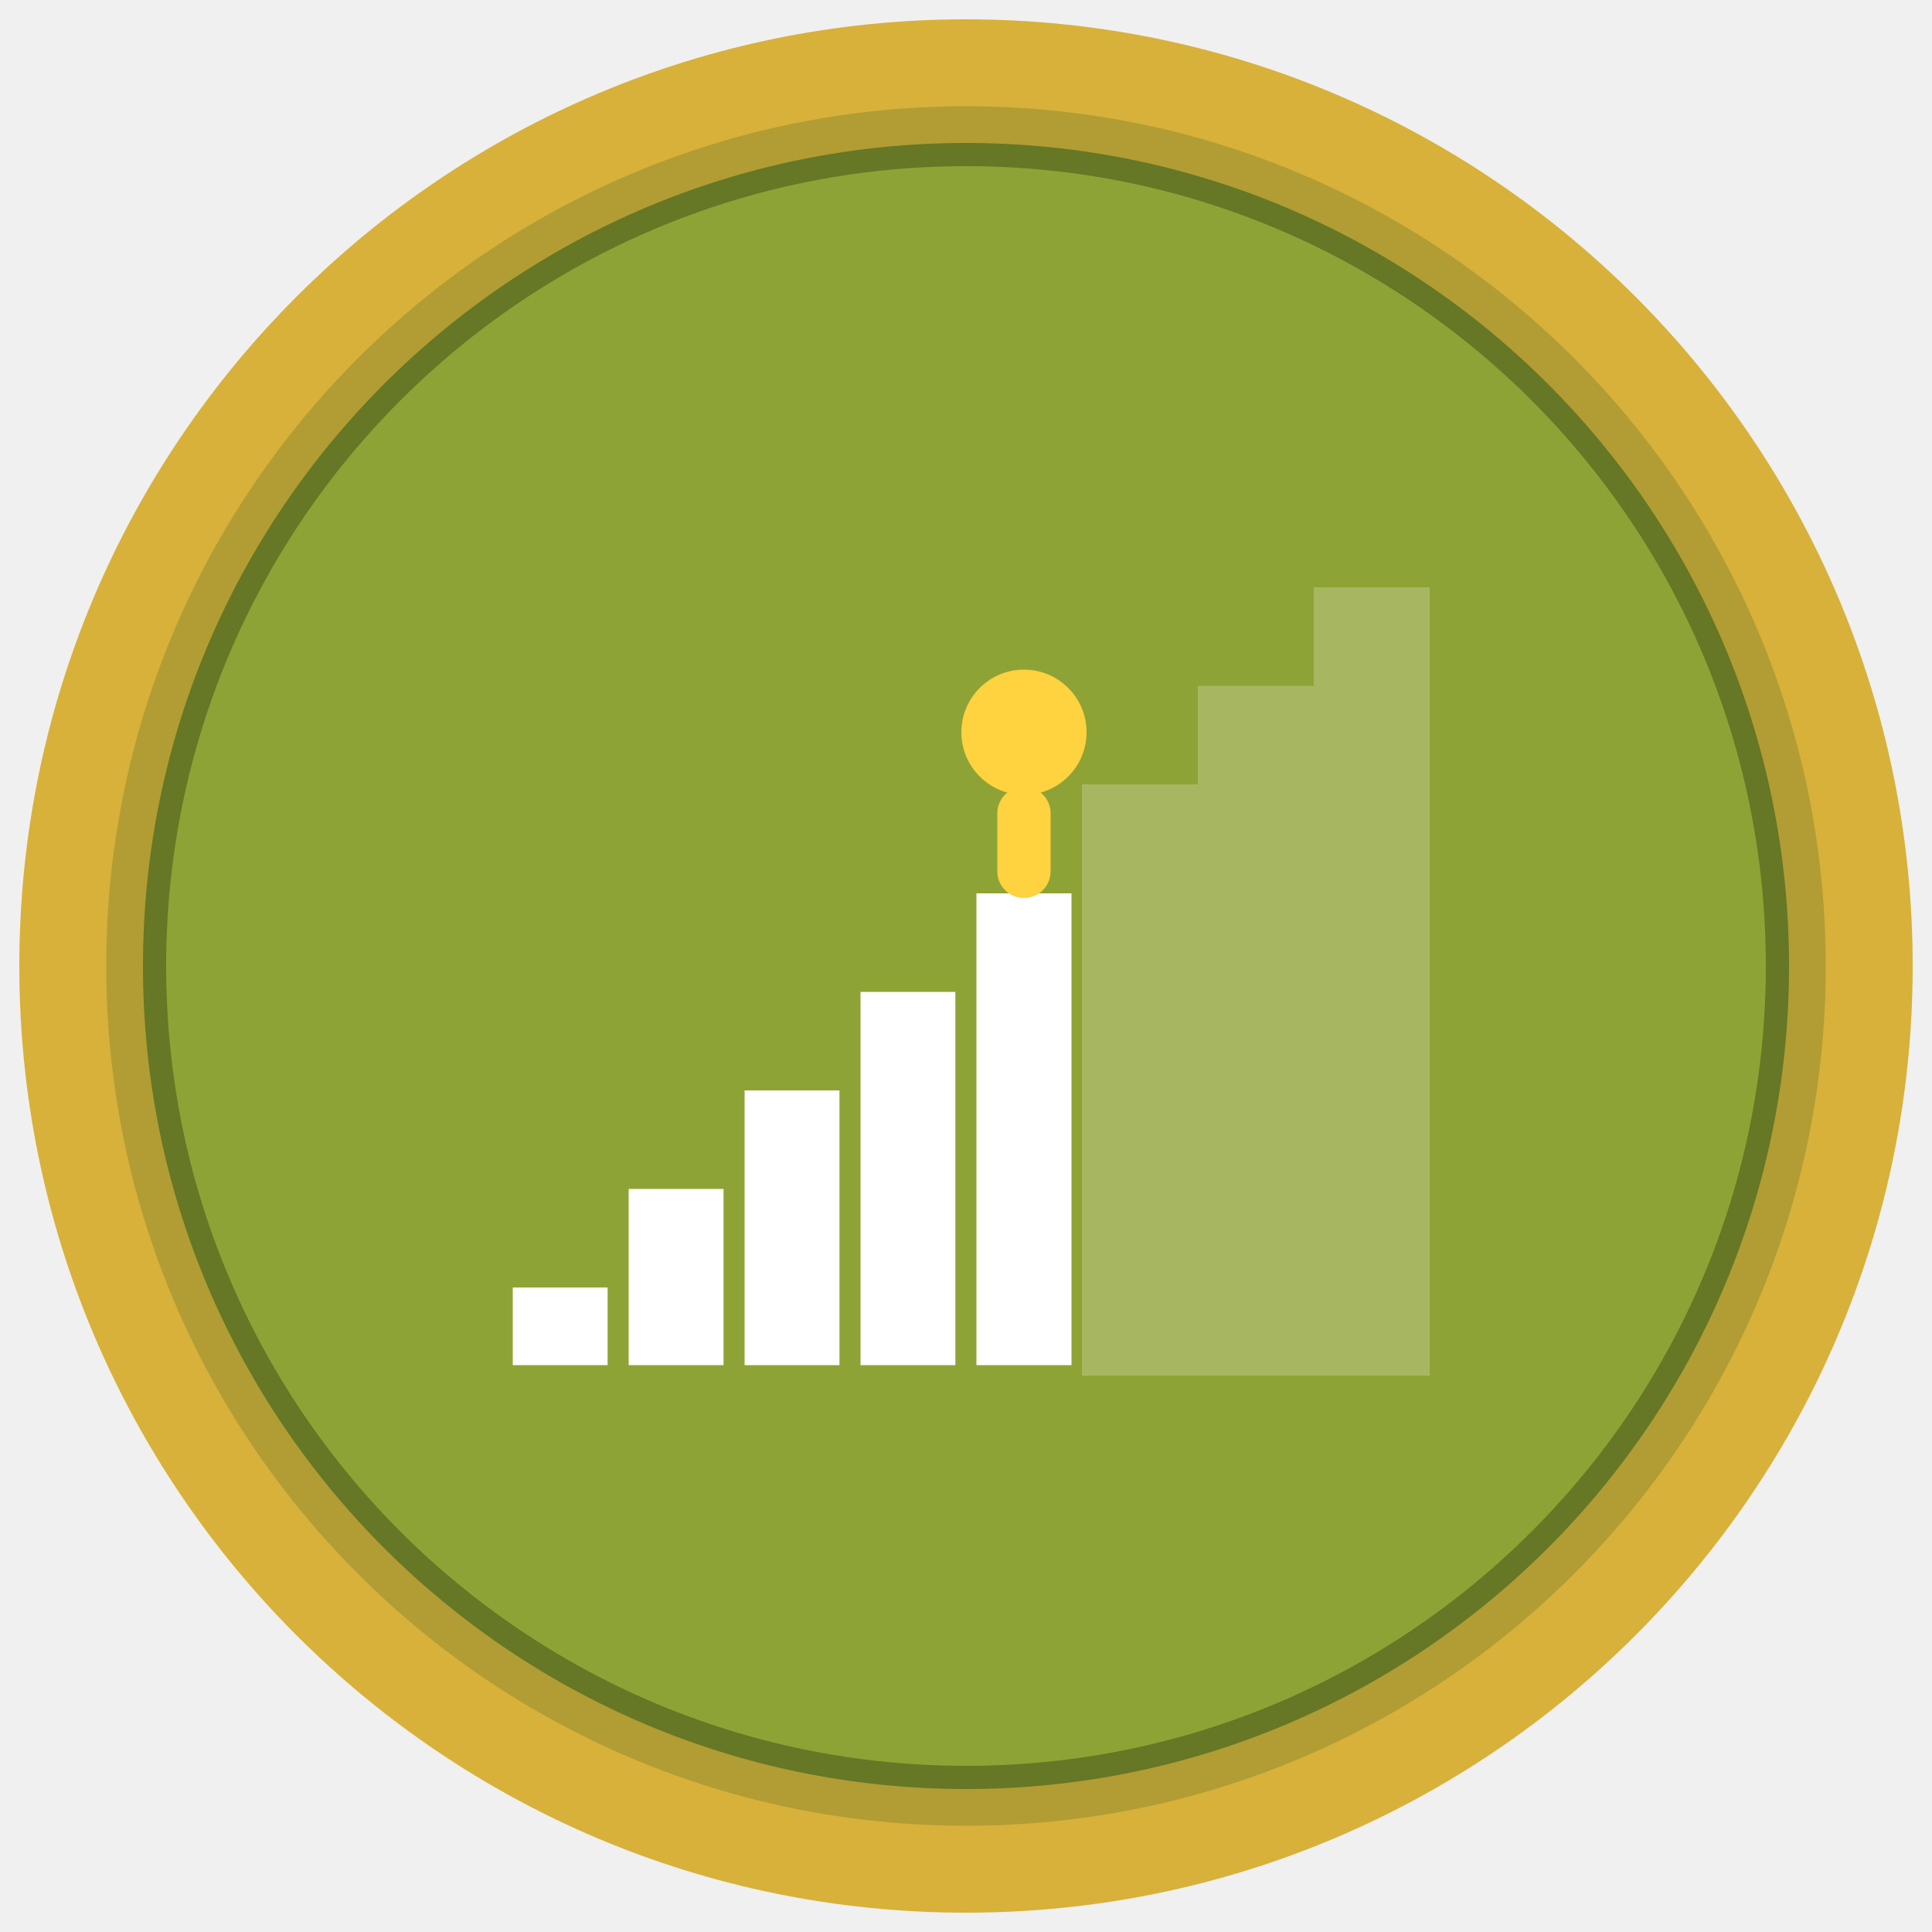
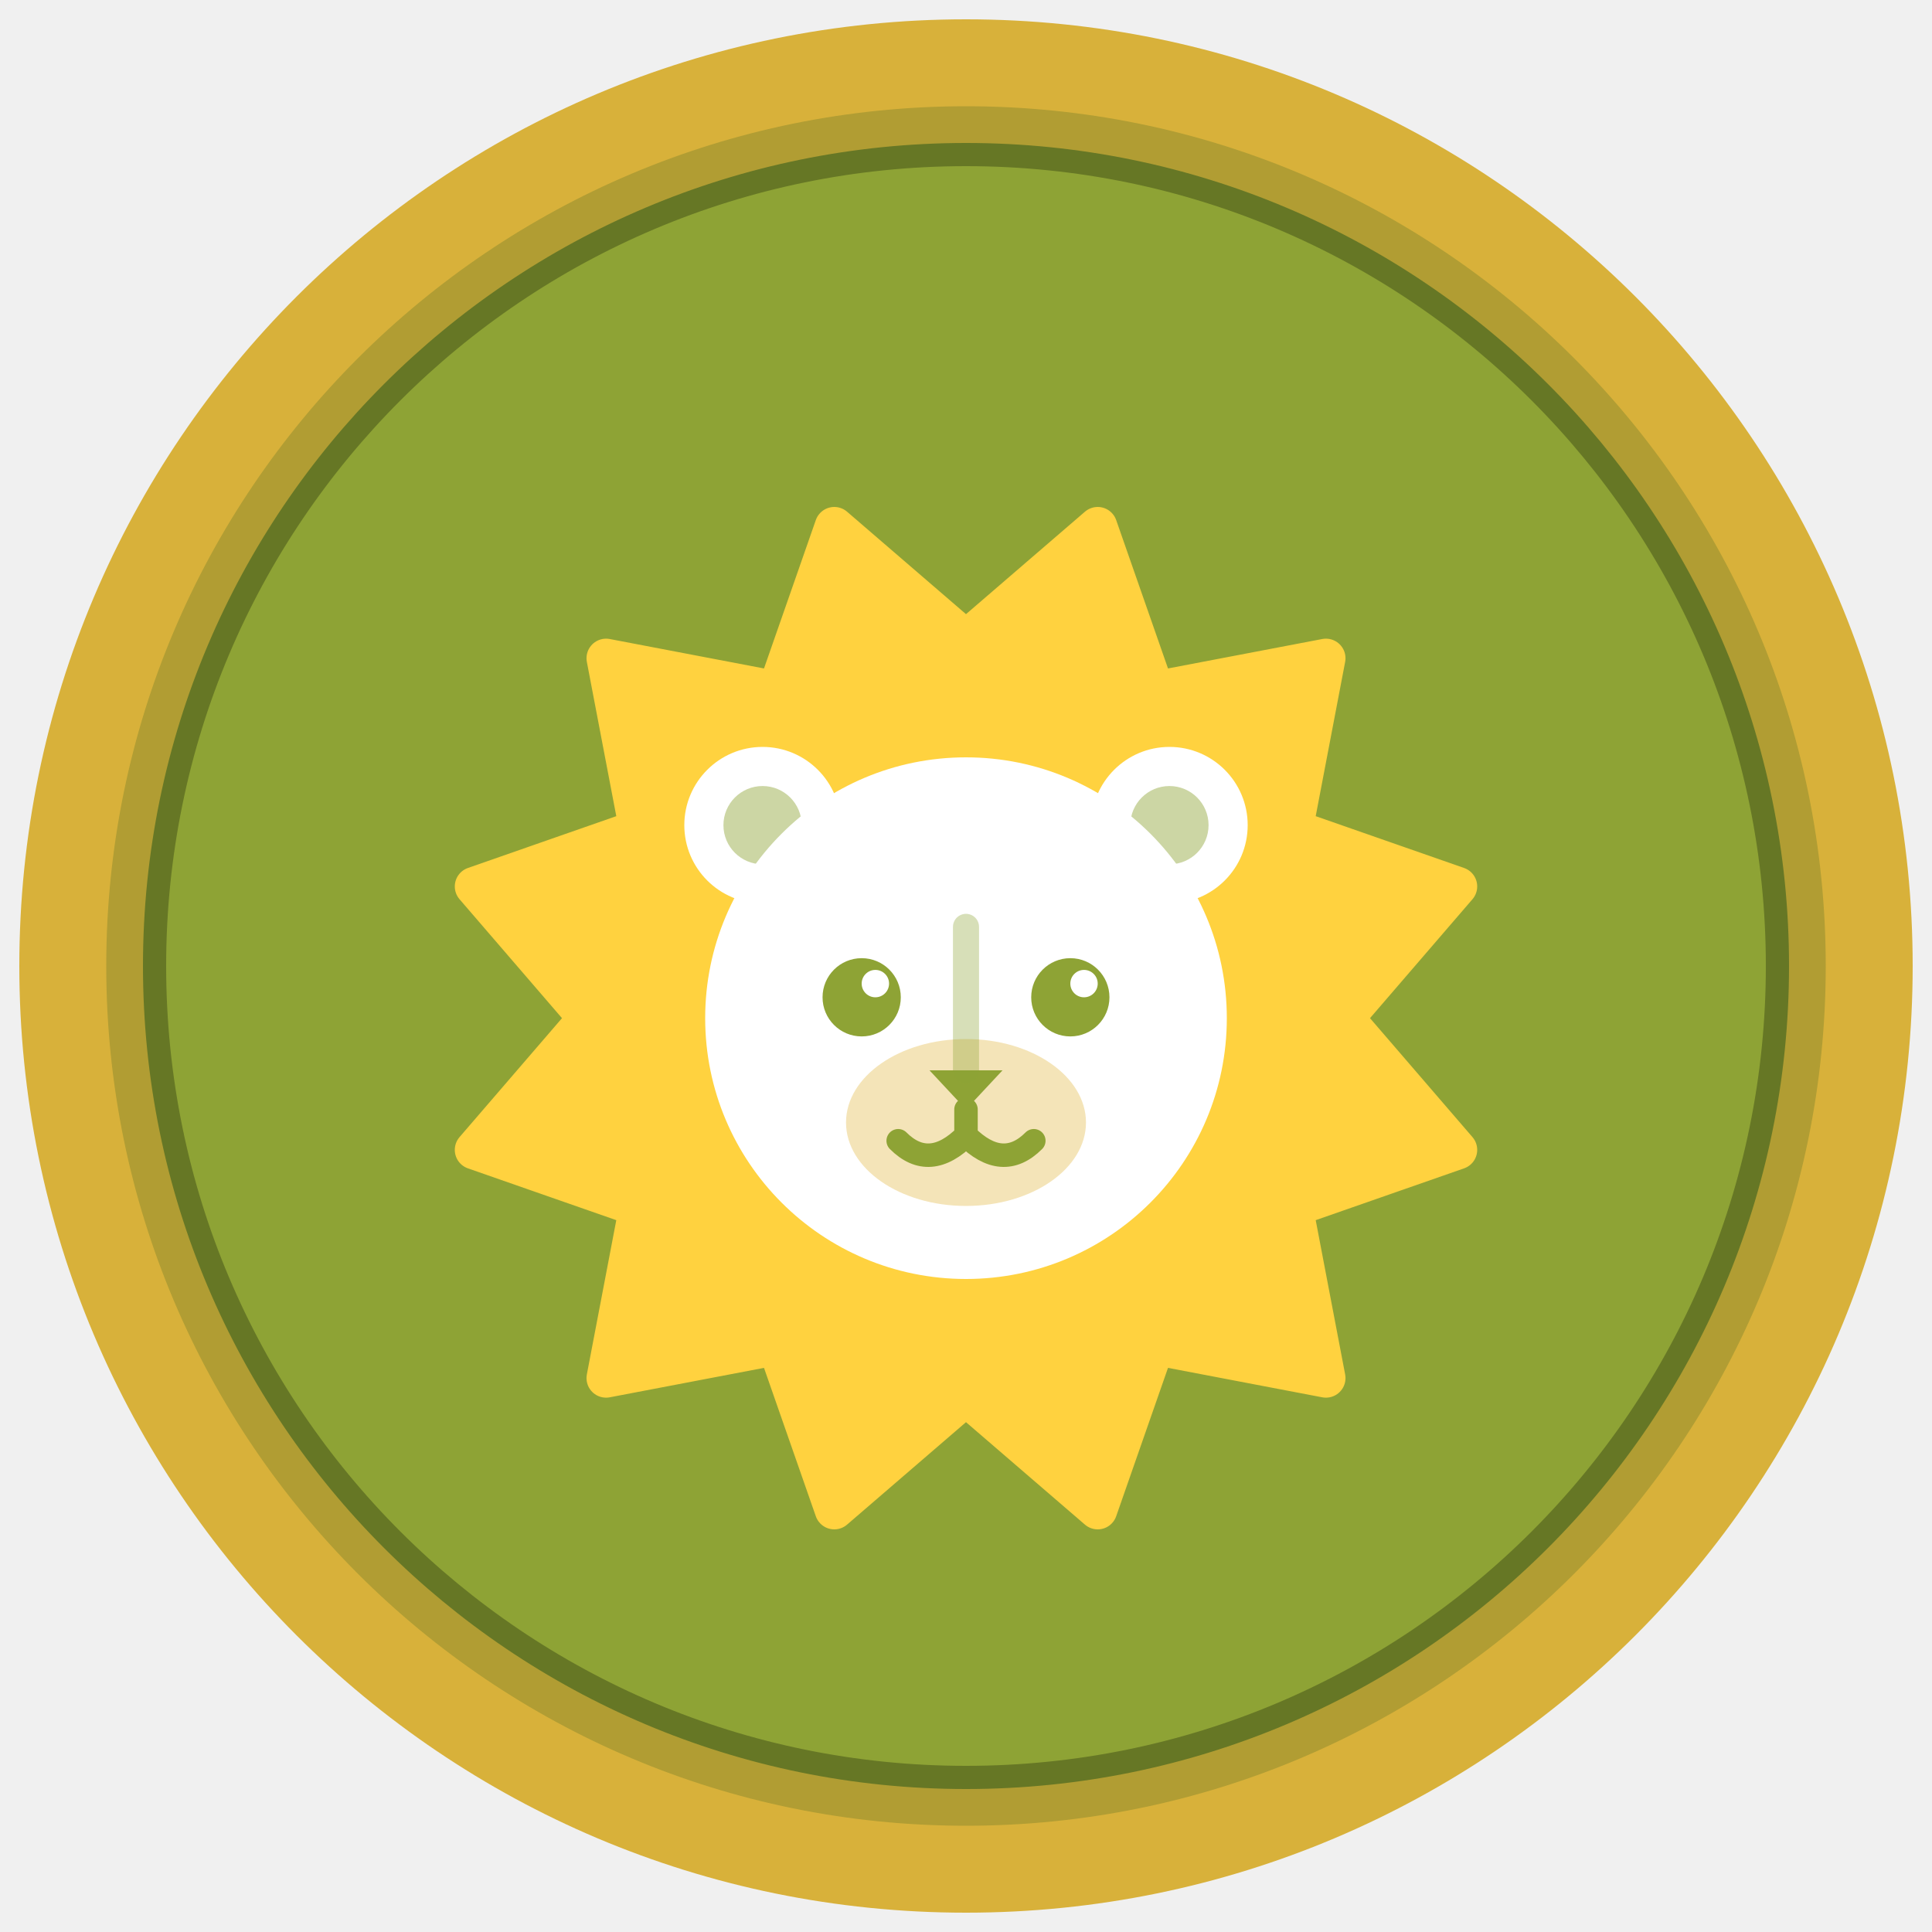
<svg xmlns="http://www.w3.org/2000/svg" viewBox="-100 -100 200 200" width="400" height="400">
  <circle r="98" fill="#D8B13A" />
  <circle r="89" fill="#667725" opacity=".35" />
  <circle r="84" fill="#8EA335" />
  <circle r="84" fill="none" stroke="#667725" stroke-width="2.4" />
-   <g transform="translate(0 4) scale(1.2)">
-     <rect x="-40" y="23.5" width="10" height="8.5" fill="#FFFFFF" stroke="#8EA335" stroke-width="1.8" />
-     <rect x="-30" y="15.0" width="10" height="17.0" fill="#FFFFFF" stroke="#8EA335" stroke-width="1.8" />
-     <rect x="-20" y="6.5" width="10" height="25.5" fill="#FFFFFF" stroke="#8EA335" stroke-width="1.8" />
-     <rect x="-10" y="-2.0" width="10" height="34.0" fill="#FFFFFF" stroke="#8EA335" stroke-width="1.8" />
-     <rect x="0" y="-10.5" width="10" height="42.5" fill="#FFFFFF" stroke="#8EA335" stroke-width="1.8" />
-     <rect x="10" y="-19.0" width="10" height="51.0" fill="#FFFFFF" opacity=".22" />
-     <rect x="20" y="-27.5" width="10" height="59.5" fill="#FFFFFF" opacity=".22" />
-     <rect x="30" y="-36.0" width="10" height="68.0" fill="#FFFFFF" opacity=".22" />
-     <circle cx="5.0" cy="-23.5" r="5.4" fill="#FFD23F" />
-     <path d="M5.0,-16.5 V-11.5" stroke="#FFD23F" stroke-width="4.6" stroke-linecap="round" />
+   <g transform="translate(0 0) scale(1.35)">
+     <polygon points="37.7,14.1 25.1,18.5 27.6,31.6 14.5,29.1 10.1,41.7 0.0,33.0 -10.1,41.7 -14.5,29.1 -27.6,31.6 -25.1,18.5 -37.7,14.1 -29.0,4.0 -37.7,-6.1 -25.1,-10.5 -27.6,-23.6 -14.5,-21.1 -10.1,-33.7 -0.0,-25.0 10.1,-33.7 14.5,-21.1 27.6,-23.6 25.1,-10.5 37.7,-6.1 29.0,4.0" fill="#FFD23F" stroke-linejoin="round" stroke="#FFD23F" stroke-width="3" />
+     <circle cx="-15.6" cy="-10.8" r="6.0" fill="#FFFFFF" />
+     <circle cx="15.6" cy="-10.8" r="6.0" fill="#FFFFFF" />
+     <circle cx="-15.6" cy="-10.8" r="3.0" fill="#8EA335" opacity=".45" />
+     <circle cx="15.6" cy="-10.8" r="3.0" fill="#8EA335" opacity=".45" />
+     <circle cx="0" cy="4" r="20" fill="#FFFFFF" />
+     <circle cx="-8.0" cy="2.4" r="3.0" fill="#8EA335" />
+     <circle cx="8.0" cy="2.4" r="3.0" fill="#8EA335" />
+     <circle cx="-6.95" cy="1.35" r="1.05" fill="#FFFFFF" />
+     <circle cx="9.05" cy="1.35" r="1.05" fill="#FFFFFF" />
+     <ellipse cx="0" cy="12.0" rx="9.2" ry="6.4" fill="#F4E4B8" />
+     <path d="M-2.8,8.0 h5.6 l-2.8,3.0Z" fill="#8EA335" />
+     <path d="M0,11.0 v2.0 M0,13.0 q-2.8,2.8 -5.2,0.4 M0,13.0 q2.8,2.8 5.2,0.4" stroke="#8EA335" stroke-width="1.8" fill="none" stroke-linecap="round" />
+     <path d="M0,-3.0 V8.0" stroke="#8EA335" stroke-width="2" stroke-opacity=".35" stroke-linecap="round" />
  </g>
</svg>
